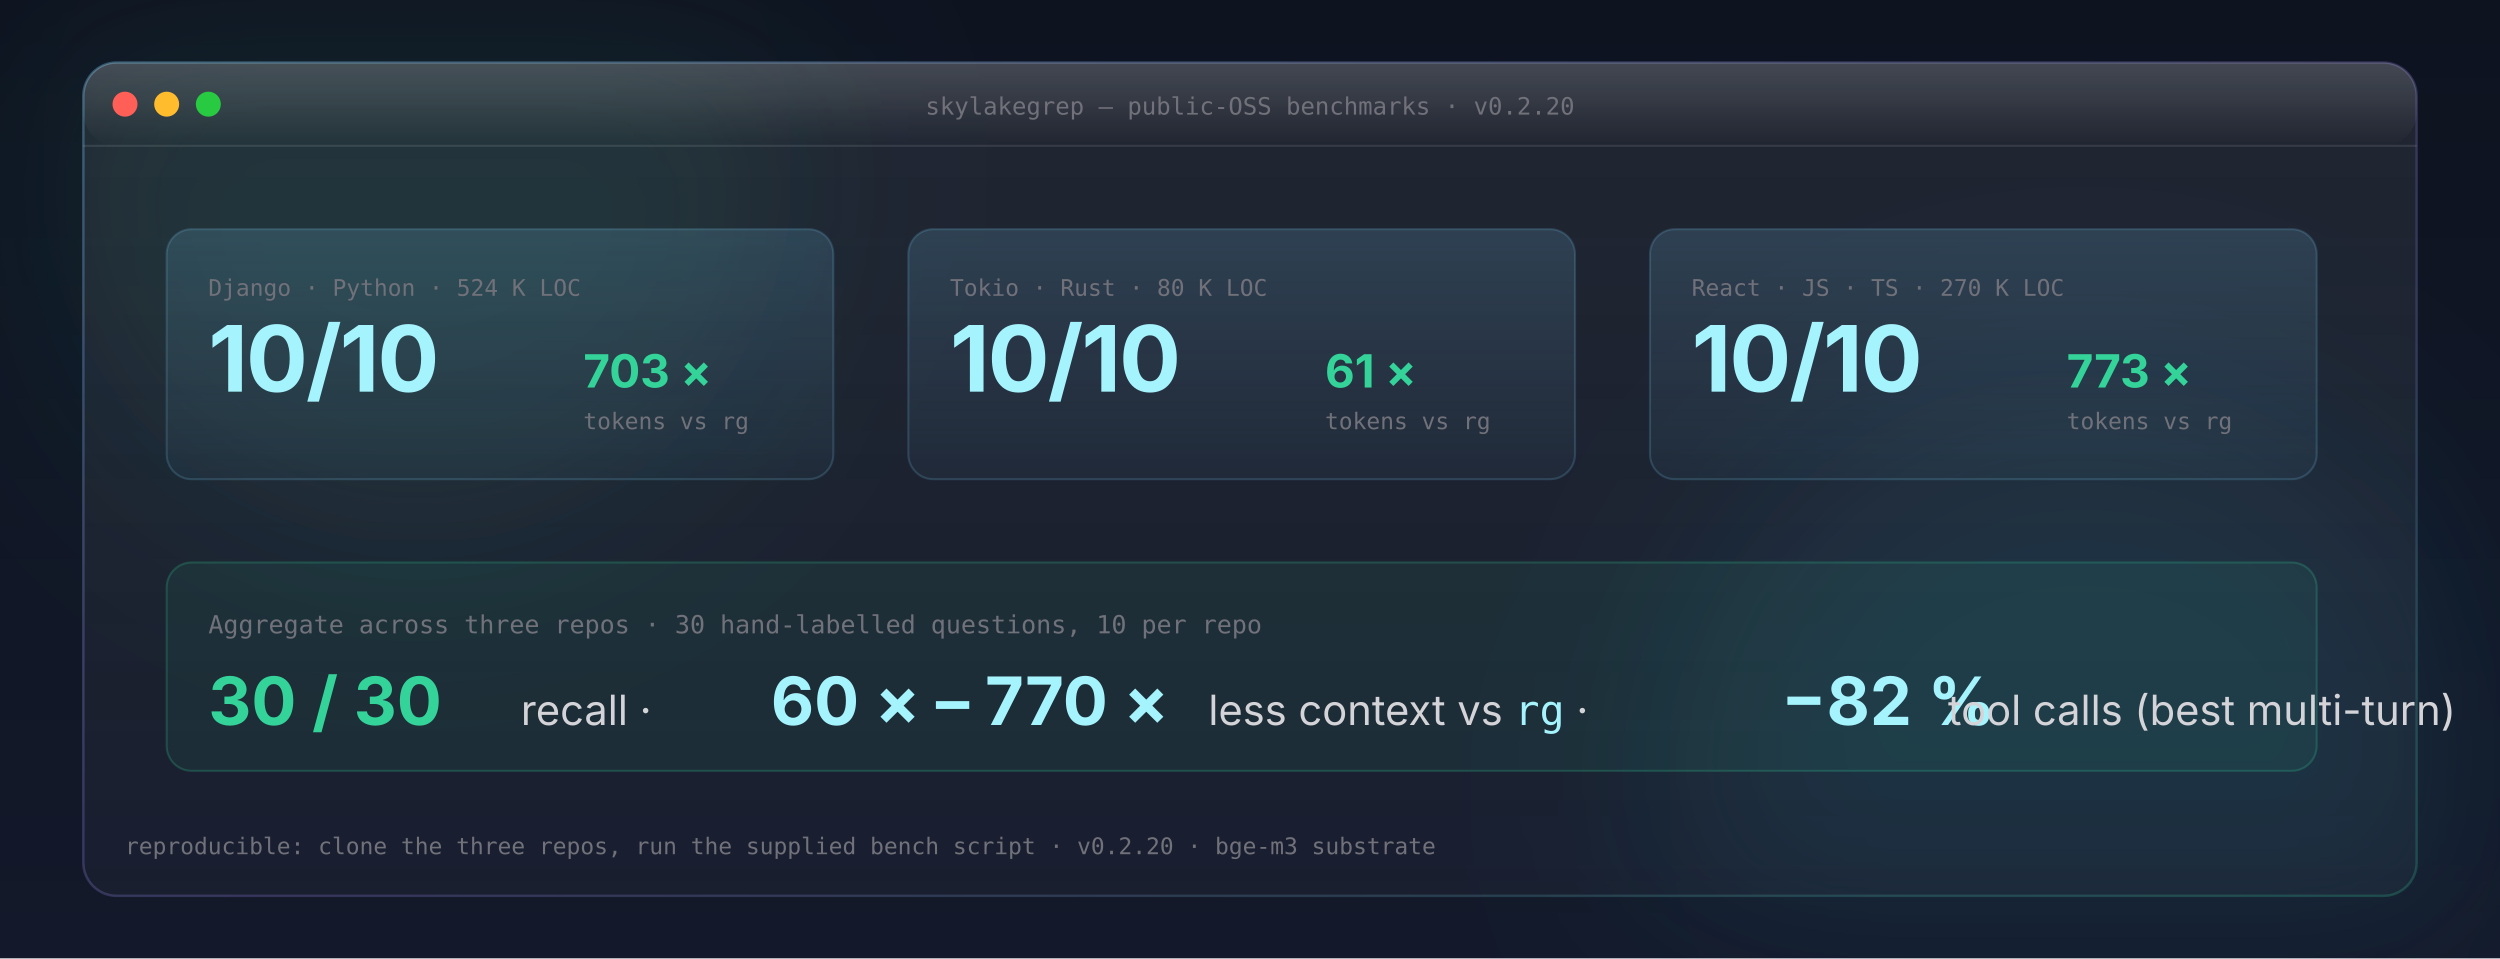
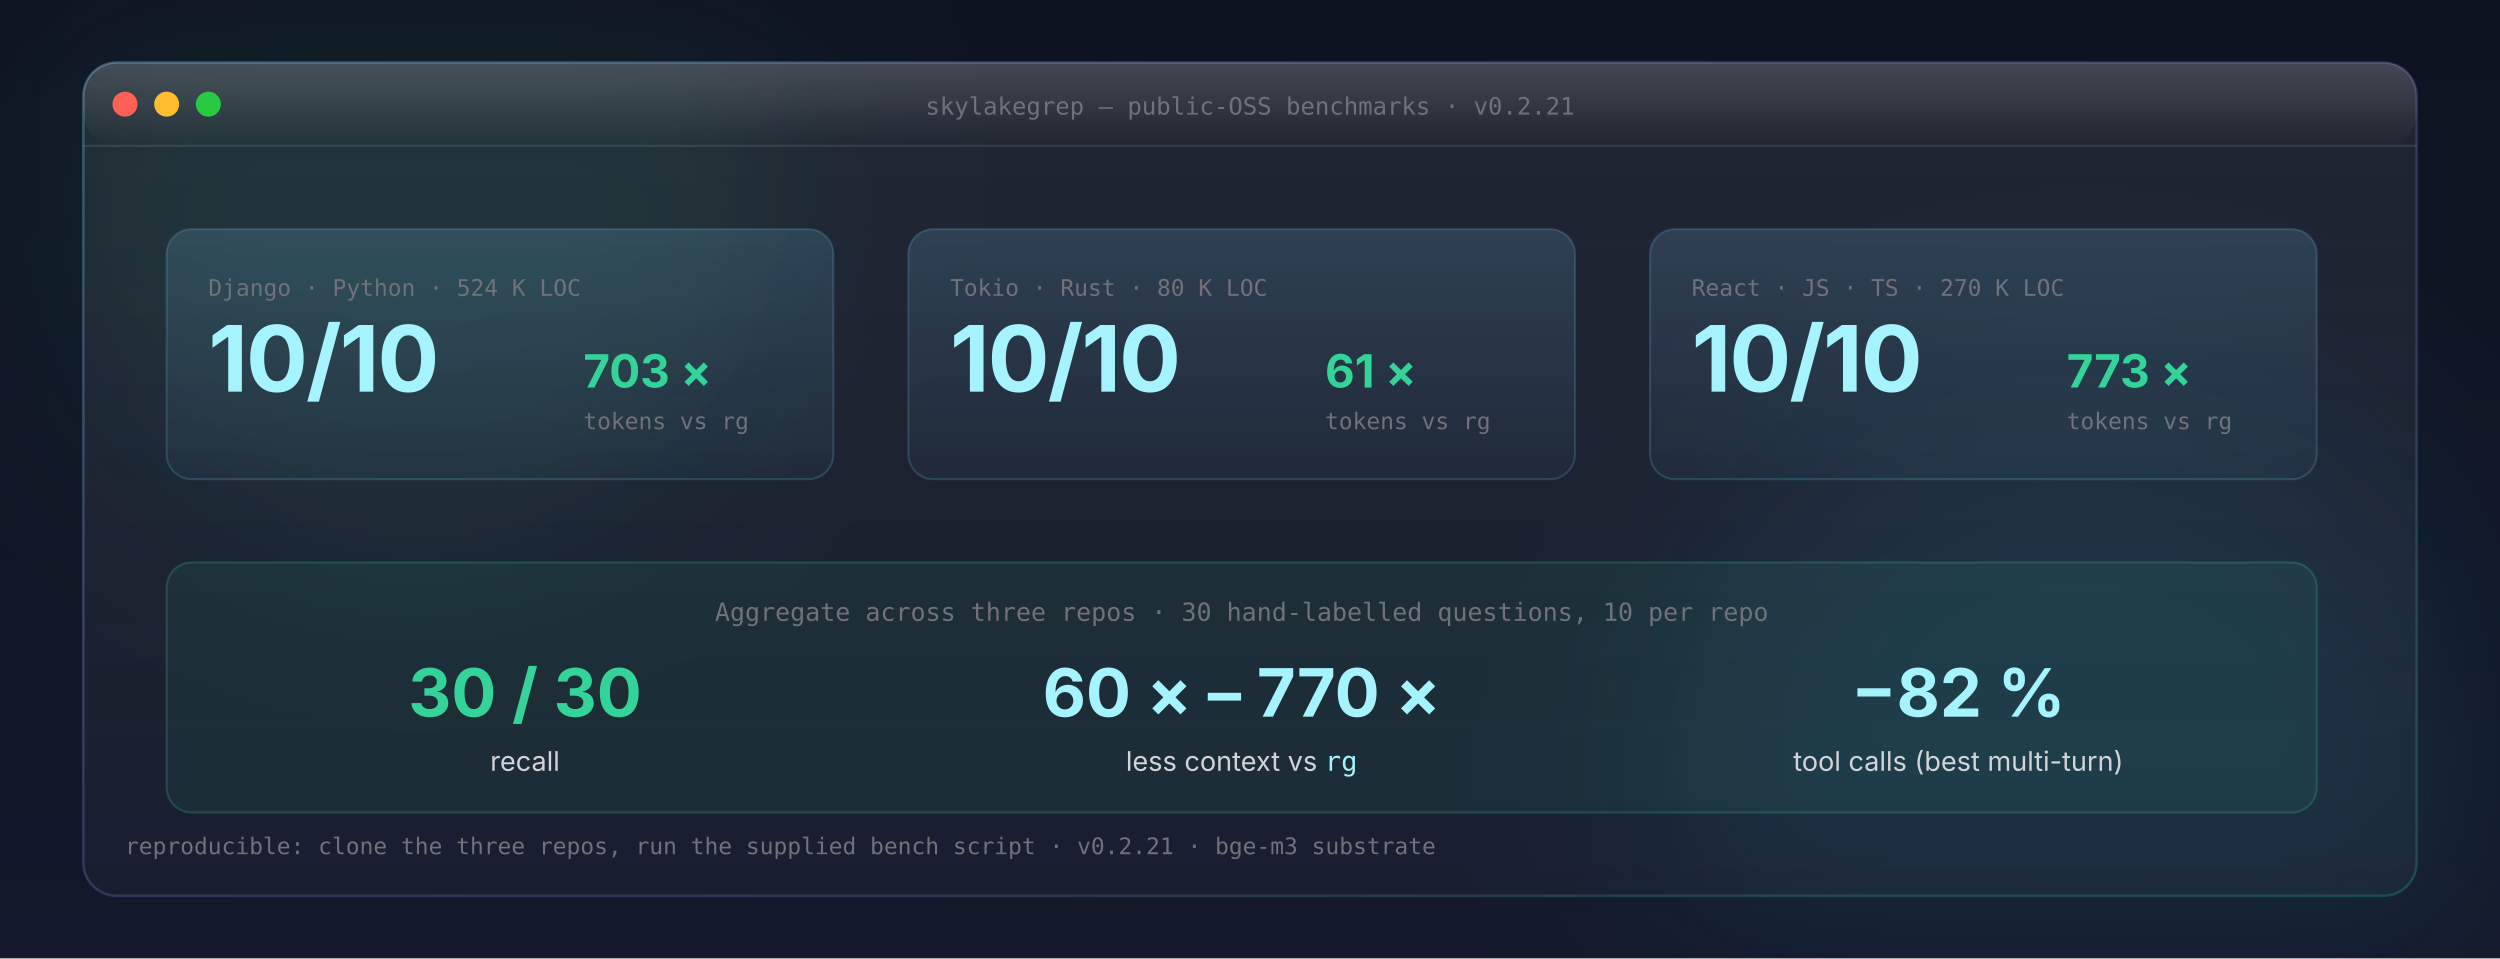
<svg xmlns="http://www.w3.org/2000/svg" viewBox="0 0 1200 460" role="img" aria-labelledby="perf-title perf-desc" font-family="Inter, ui-sans-serif, -apple-system, 'Segoe UI', Roboto, system-ui, sans-serif">
  <defs>
    <linearGradient id="pf-bg" x1="0" y1="0" x2="0" y2="1">
      <stop offset="0%" stop-color="#0e1320" />
      <stop offset="100%" stop-color="#13192a" />
    </linearGradient>
    <linearGradient id="pf-card" x1="0" y1="0" x2="0" y2="1">
      <stop offset="0%" stop-color="rgba(255,255,255,0.075)" />
      <stop offset="100%" stop-color="rgba(255,255,255,0.028)" />
    </linearGradient>
    <linearGradient id="pf-stroke" x1="0" y1="0" x2="1" y2="1">
      <stop offset="0%" stop-color="rgba(125,211,252,0.32)" />
      <stop offset="55%" stop-color="rgba(167,139,250,0.22)" />
      <stop offset="100%" stop-color="rgba(52,211,153,0.22)" />
    </linearGradient>
    <linearGradient id="pf-gleam" x1="0" y1="0" x2="0" y2="1">
      <stop offset="0%" stop-color="rgba(255,255,255,0.16)" />
      <stop offset="100%" stop-color="rgba(255,255,255,0)" />
    </linearGradient>
    <linearGradient id="pf-stat" x1="0" y1="0" x2="0" y2="1">
      <stop offset="0%" stop-color="rgba(125,211,252,0.16)" />
      <stop offset="100%" stop-color="rgba(125,211,252,0.04)" />
    </linearGradient>
    <filter id="pf-orb-blur" x="-25%" y="-25%" width="150%" height="150%">
      <feGaussianBlur stdDeviation="50" />
    </filter>
  </defs>
  <rect width="1200" height="460" fill="url(#pf-bg)" />
  <g filter="url(#pf-orb-blur)" opacity="0.6">
    <circle cx="200" cy="80" r="180" fill="rgba(52,211,153,0.16)" />
    <circle cx="1000" cy="380" r="200" fill="rgba(34,211,238,0.16)" />
  </g>
  <g transform="translate(40 30)">
    <rect width="1120" height="400" rx="16" fill="url(#pf-card)" stroke="url(#pf-stroke)" stroke-width="1.2" />
    <rect width="1120" height="40" rx="16" fill="url(#pf-gleam)" />
    <line x1="0" y1="40" x2="1120" y2="40" stroke="rgba(255,255,255,0.10)" stroke-width="1" />
    <g transform="translate(20 20)">
      <circle cx="0" cy="0" r="6" fill="#ff5f57" />
      <circle cx="20" cy="0" r="6" fill="#ffbd2e" />
      <circle cx="40" cy="0" r="6" fill="#28ca42" />
    </g>
-     <text x="560" y="25" text-anchor="middle" font-size="11.5" fill="#71717a" font-family="ui-monospace, Menlo, Consolas, monospace">skylakegrep — public-OSS benchmarks · v0.2.20</text>
+     <text x="560" y="25" text-anchor="middle" font-size="11.5" fill="#71717a" font-family="ui-monospace, Menlo, Consolas, monospace">skylakegrep — public-OSS benchmarks · v0.2.21</text>
    <g transform="translate(40 80)">
      <rect x="0" y="0" width="320" height="120" rx="12" fill="url(#pf-stat)" stroke="rgba(125,211,252,0.18)" />
      <text x="20" y="32" font-size="11" fill="#71717a" font-family="ui-monospace, Menlo, Consolas, monospace">Django · Python · 524 K LOC</text>
      <text x="20" y="78" font-size="44" fill="#a5f3fc" font-weight="700" letter-spacing="-0.02em">10/10</text>
      <text x="200" y="76" font-size="22" fill="#34d399" font-weight="700">703 ×</text>
      <text x="200" y="96" font-size="11" fill="#71717a" font-family="ui-monospace, Menlo, Consolas, monospace">tokens vs rg</text>
      <rect x="356" y="0" width="320" height="120" rx="12" fill="url(#pf-stat)" stroke="rgba(125,211,252,0.18)" />
      <text x="376" y="32" font-size="11" fill="#71717a" font-family="ui-monospace, Menlo, Consolas, monospace">Tokio · Rust · 80 K LOC</text>
      <text x="376" y="78" font-size="44" fill="#a5f3fc" font-weight="700" letter-spacing="-0.02em">10/10</text>
      <text x="556" y="76" font-size="22" fill="#34d399" font-weight="700">61 ×</text>
      <text x="556" y="96" font-size="11" fill="#71717a" font-family="ui-monospace, Menlo, Consolas, monospace">tokens vs rg</text>
      <rect x="712" y="0" width="320" height="120" rx="12" fill="url(#pf-stat)" stroke="rgba(125,211,252,0.18)" />
      <text x="732" y="32" font-size="11" fill="#71717a" font-family="ui-monospace, Menlo, Consolas, monospace">React · JS · TS · 270 K LOC</text>
      <text x="732" y="78" font-size="44" fill="#a5f3fc" font-weight="700" letter-spacing="-0.02em">10/10</text>
      <text x="912" y="76" font-size="22" fill="#34d399" font-weight="700">773 ×</text>
      <text x="912" y="96" font-size="11" fill="#71717a" font-family="ui-monospace, Menlo, Consolas, monospace">tokens vs rg</text>
    </g>
    <g transform="translate(40 240)">
-       <rect width="1032" height="100" rx="12" fill="rgba(52,211,153,0.08)" stroke="rgba(52,211,153,0.22)" />
-       <text x="20" y="34" font-size="12" fill="#71717a" font-family="ui-monospace, Menlo, Consolas, monospace">Aggregate across three repos · 30 hand-labelled questions, 10 per repo</text>
-       <text x="20" y="78" font-size="32" fill="#34d399" font-weight="700">30 / 30</text>
-       <text x="170" y="78" font-size="20" fill="#d4d4d8">recall  ·  </text>
-       <text x="290" y="78" font-size="32" fill="#a5f3fc" font-weight="700">60 × – 770 ×</text>
-       <text x="500" y="78" font-size="20" fill="#d4d4d8">less context vs <tspan fill="#a5f3fc" font-family="ui-monospace, Menlo, Consolas, monospace">rg</tspan>  ·  </text>
-       <text x="775" y="78" font-size="32" fill="#a5f3fc" font-weight="700">−82 %</text>
-       <text x="855" y="78" font-size="20" fill="#d4d4d8">tool calls (best multi-turn)</text>
+       <rect width="1032" height="120" rx="12" fill="rgba(52,211,153,0.08)" stroke="rgba(52,211,153,0.22)" />
+       <text x="516" y="28" text-anchor="middle" font-size="12" fill="#71717a" font-family="ui-monospace, Menlo, Consolas, monospace">Aggregate across three repos · 30 hand-labelled questions, 10 per repo</text>
+       <text x="172" y="74" text-anchor="middle" font-size="32" fill="#34d399" font-weight="700">30 / 30</text>
+       <text x="172" y="100" text-anchor="middle" font-size="13" fill="#d4d4d8">recall</text>
+       <text x="516" y="74" text-anchor="middle" font-size="32" fill="#a5f3fc" font-weight="700">60 × – 770 ×</text>
+       <text x="516" y="100" text-anchor="middle" font-size="13" fill="#d4d4d8">less context vs <tspan fill="#a5f3fc" font-family="ui-monospace, Menlo, Consolas, monospace">rg</tspan>
+       </text>
+       <text x="860" y="74" text-anchor="middle" font-size="32" fill="#a5f3fc" font-weight="700">−82 %</text>
+       <text x="860" y="100" text-anchor="middle" font-size="13" fill="#d4d4d8">tool calls (best multi-turn)</text>
    </g>
-     <text x="20" y="380" font-size="11" fill="#71717a" font-family="ui-monospace, Menlo, Consolas, monospace">reproducible: clone the three repos, run the supplied bench script · v0.2.20 · bge-m3 substrate</text>
+     <text x="20" y="380" font-size="11" fill="#71717a" font-family="ui-monospace, Menlo, Consolas, monospace">reproducible: clone the three repos, run the supplied bench script · v0.2.21 · bge-m3 substrate</text>
  </g>
</svg>
